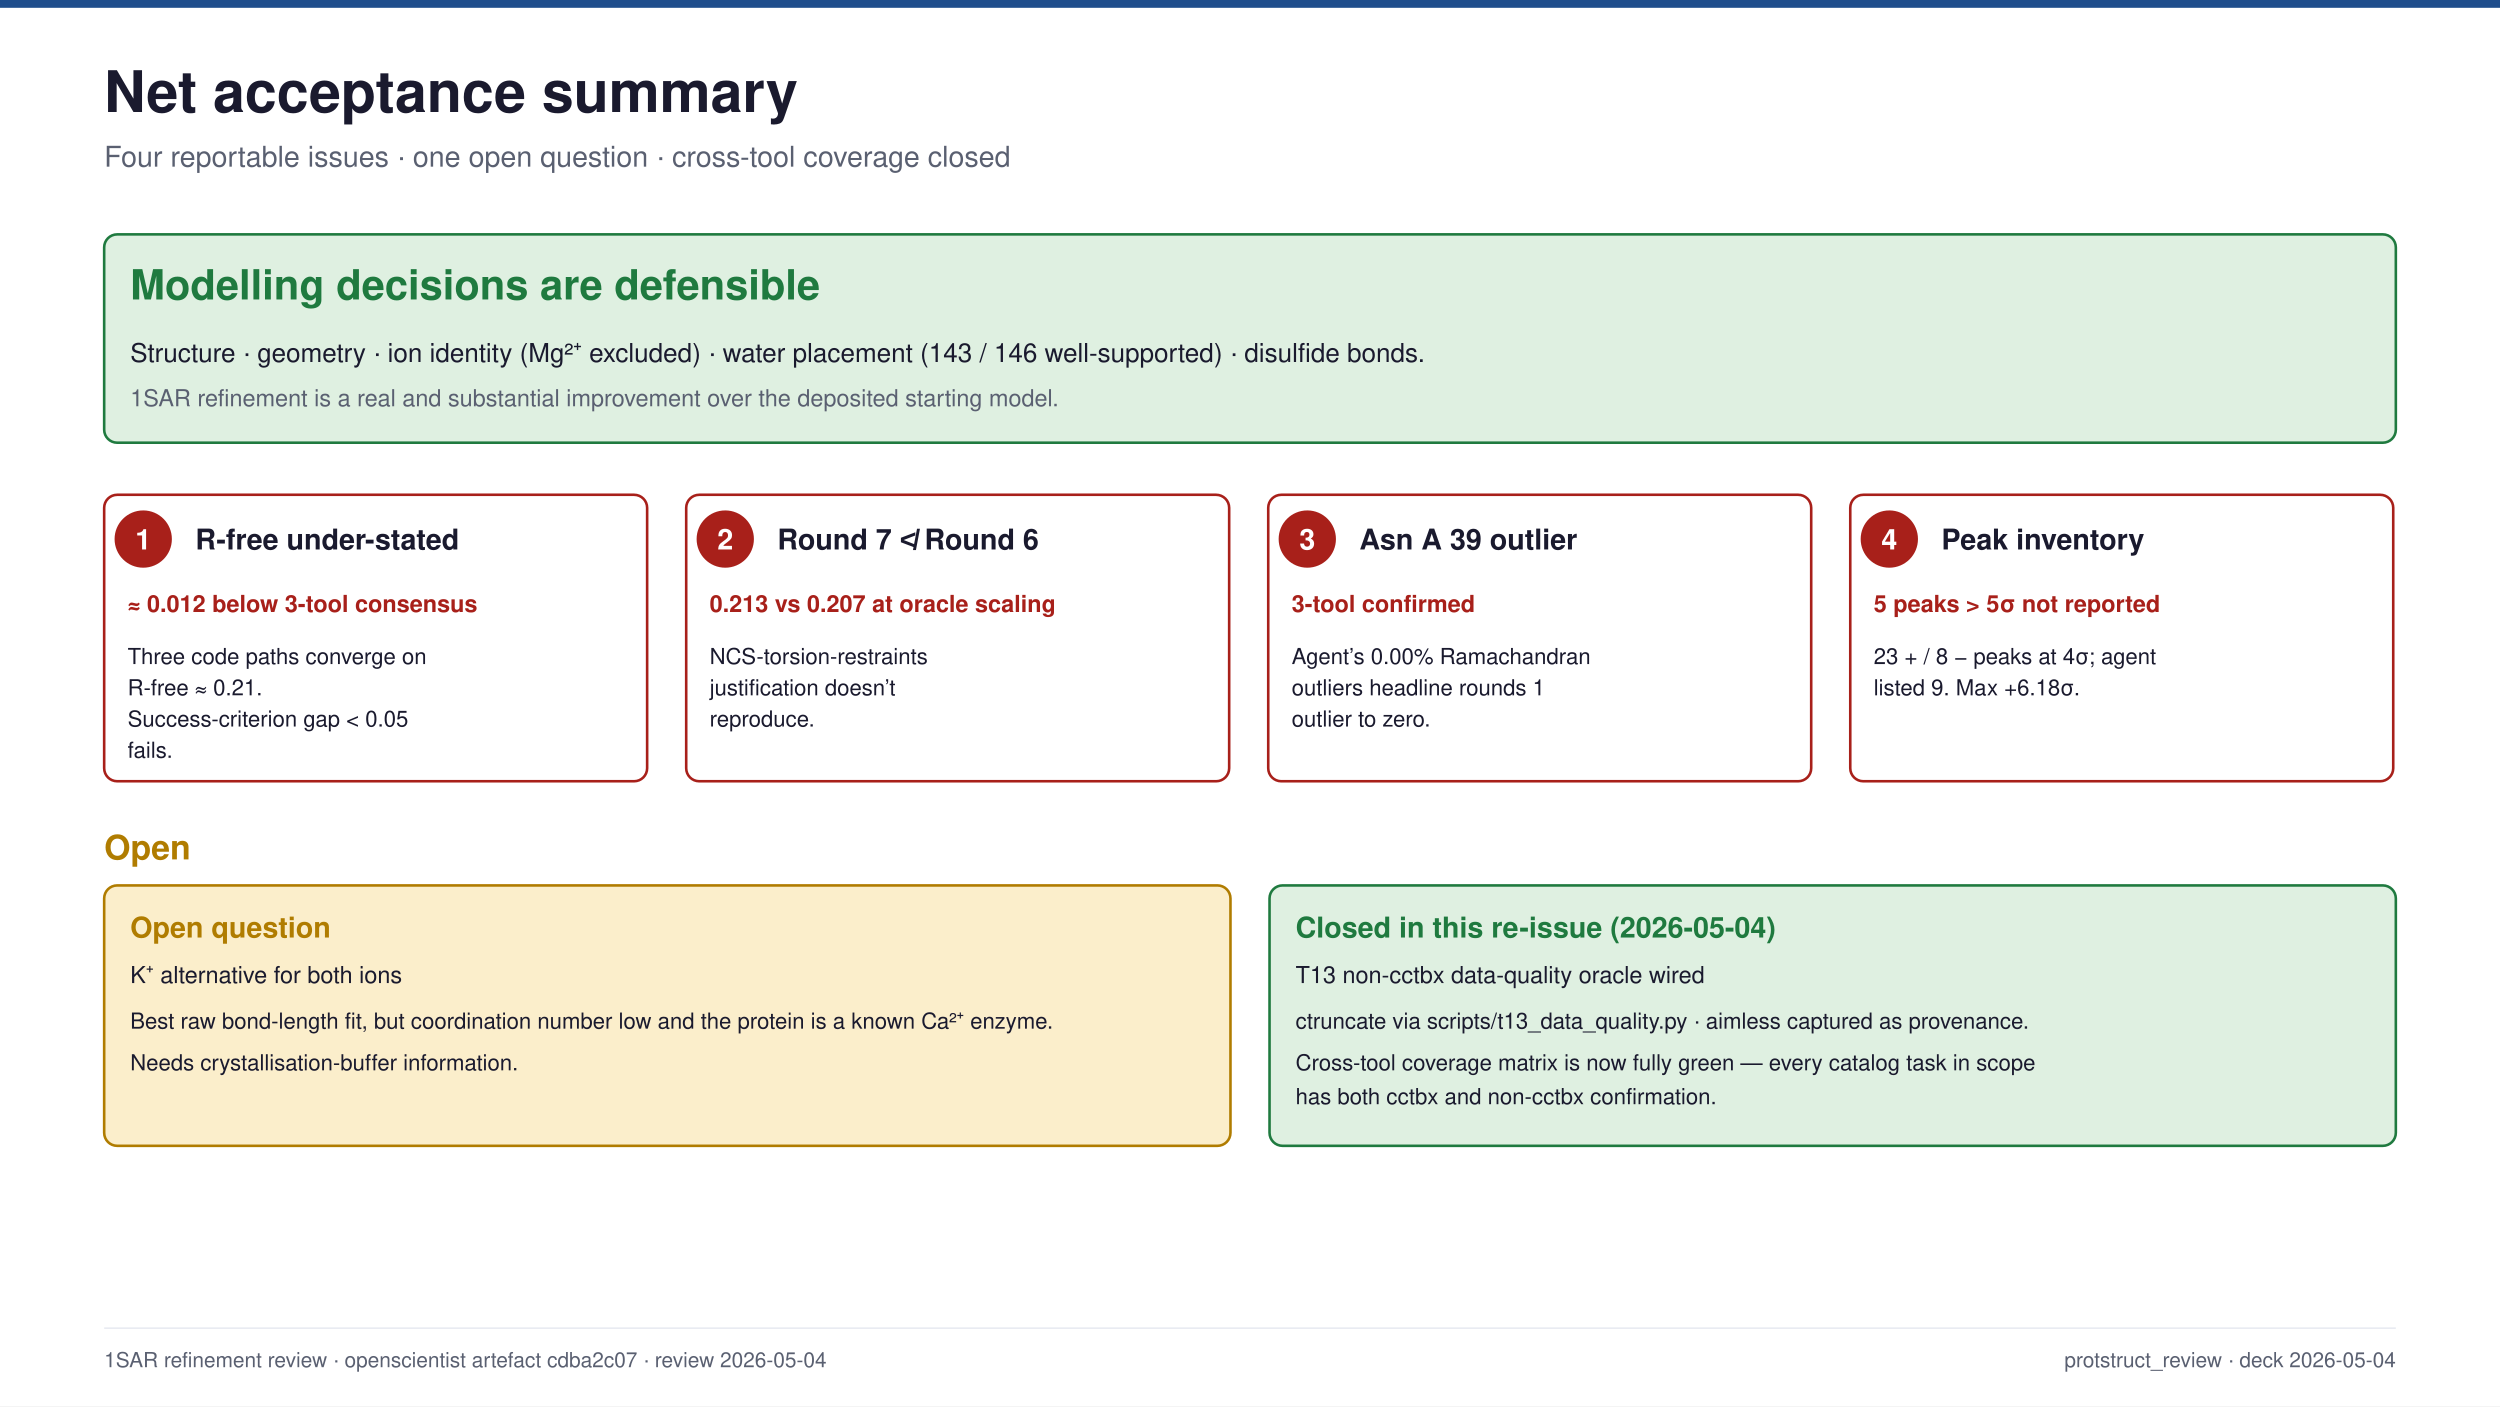
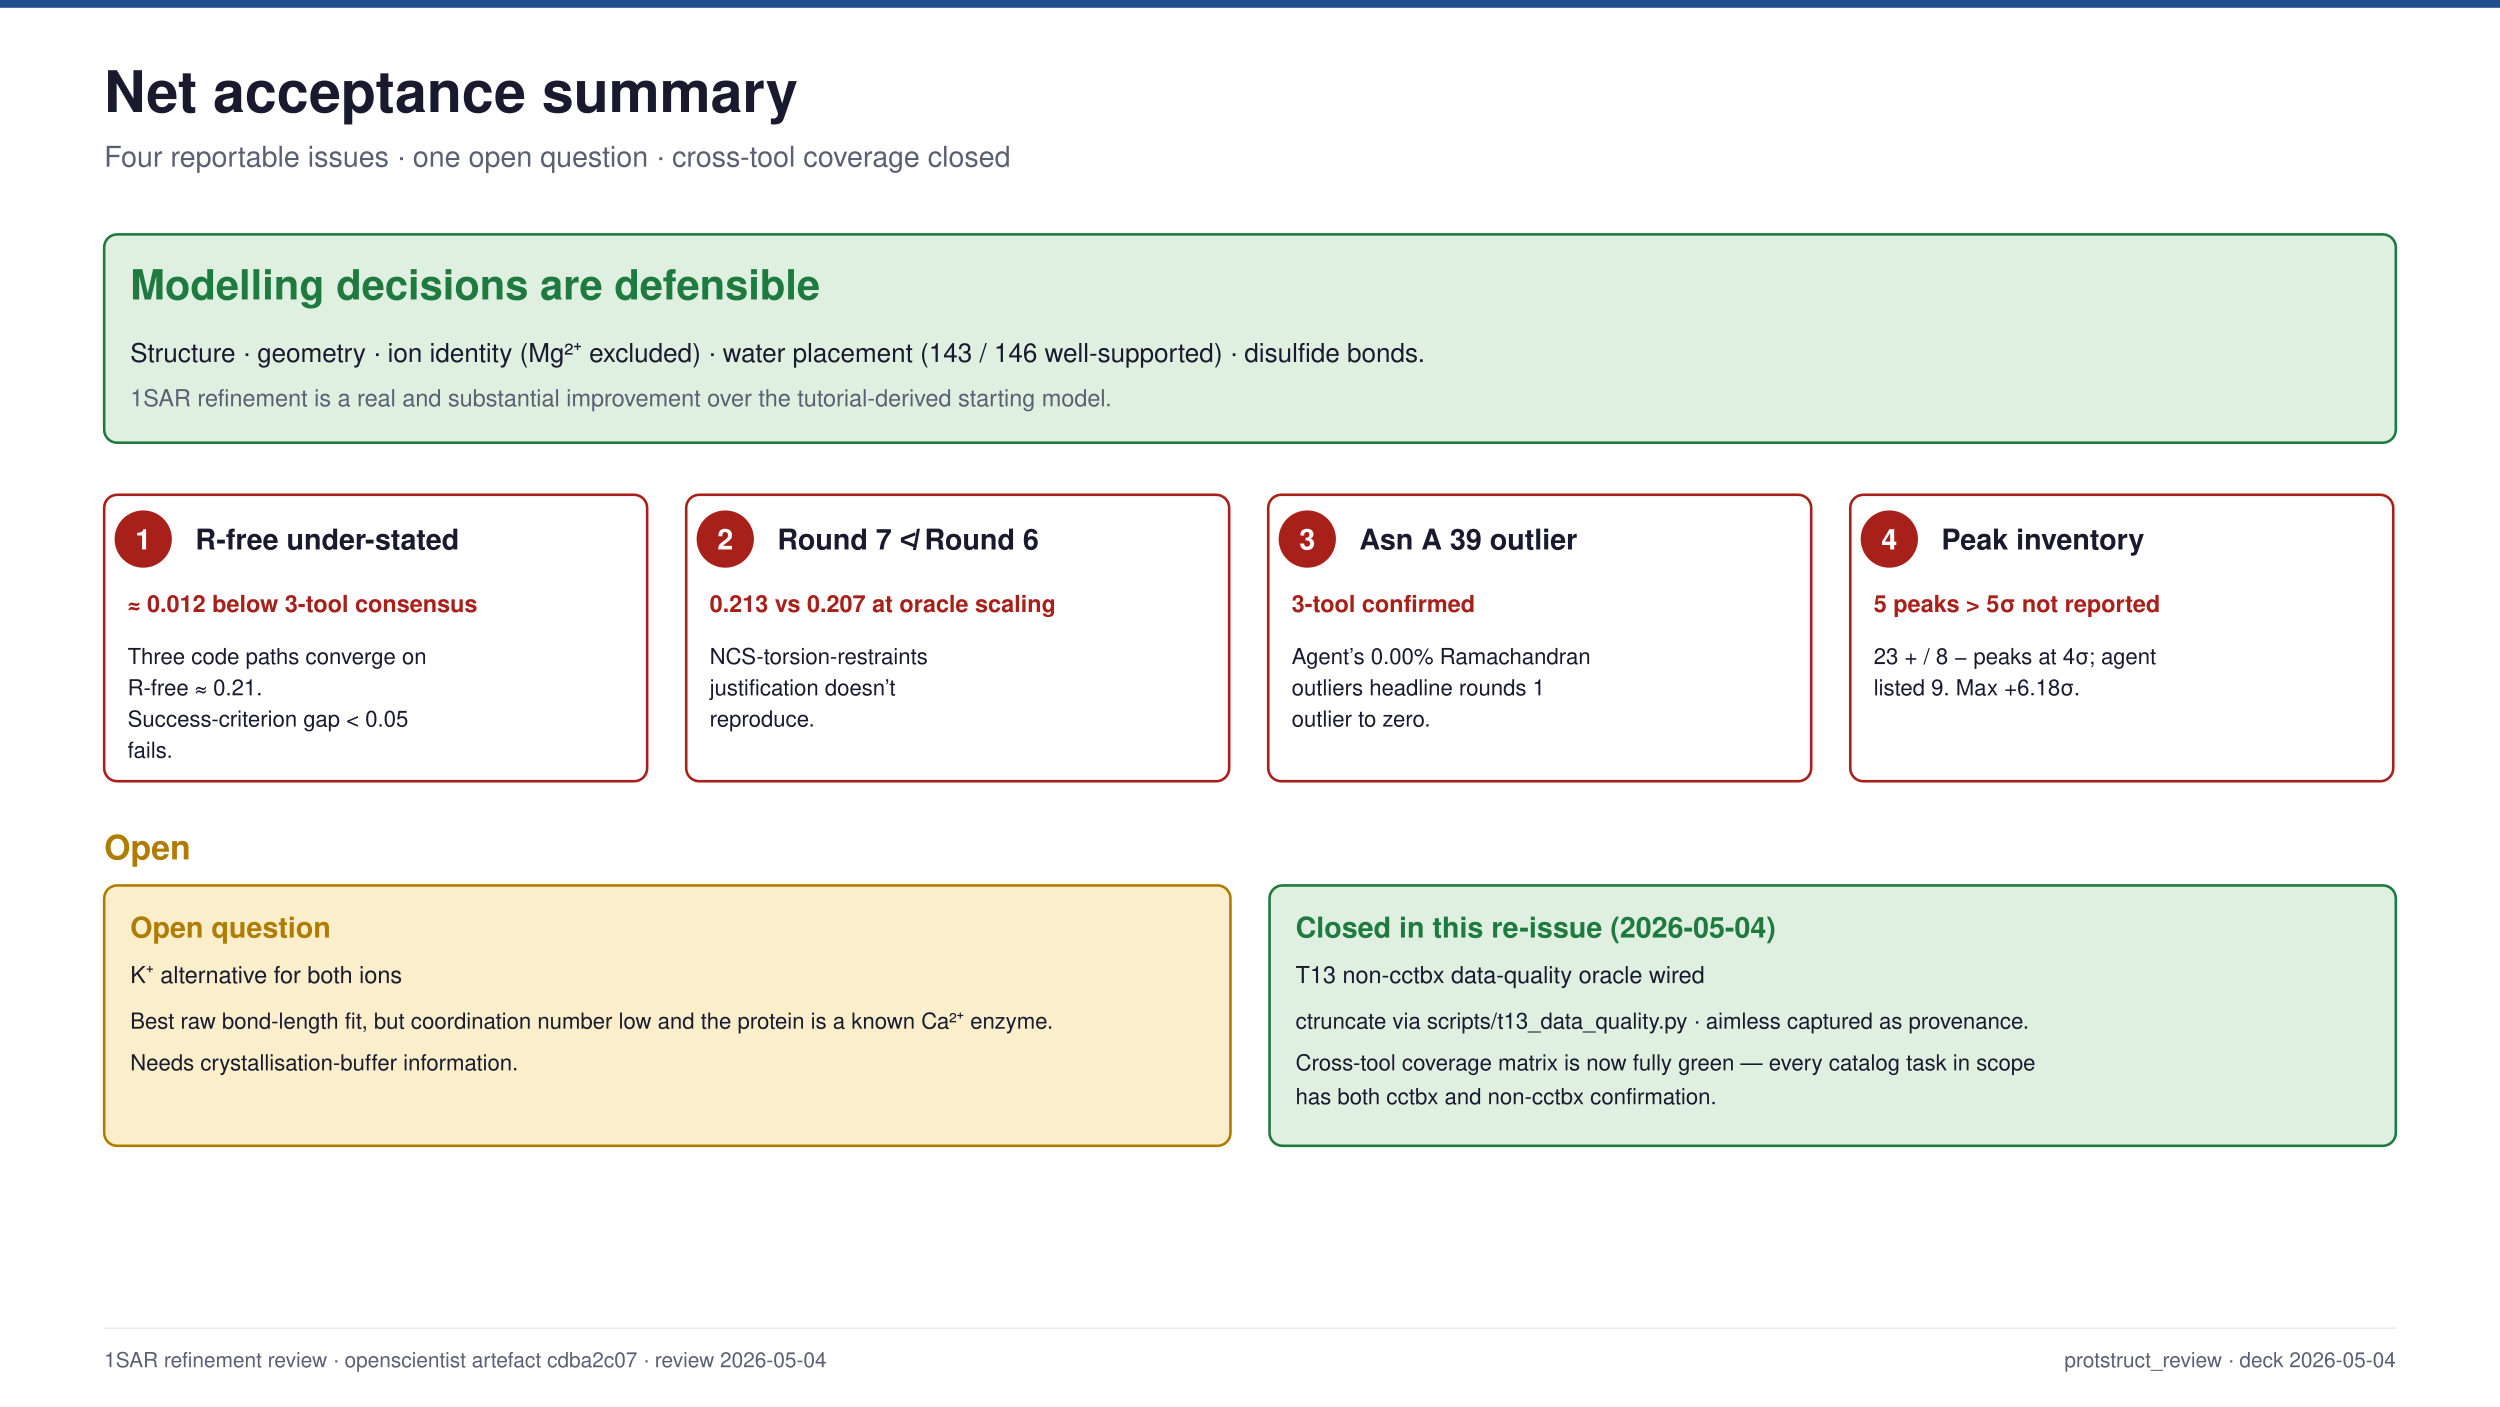
<svg xmlns="http://www.w3.org/2000/svg" width="1920" height="1080" viewBox="0 0 1920 1080" font-family="Helvetica, Arial, sans-serif">
  <rect width="100%" height="100%" fill="#ffffff" />
  <rect x="0" y="0" width="1920" height="6" fill="#1f4e8c" />
  <text x="80" y="86" font-size="44" font-weight="700" fill="#1a1a2e">Net acceptance summary</text>
  <text x="80" y="128" font-size="22" font-weight="400" fill="#5a6071">Four reportable issues · one open question · cross-tool coverage closed</text>
  <line x1="80" y1="1020" x2="1840" y2="1020" stroke="#e3e6ee" stroke-width="1" />
  <text x="80" y="1050" font-size="16" fill="#5a6071">1SAR refinement review · openscientist artefact cdba2c07 · review 2026-05-04</text>
  <text x="1840" y="1050" font-size="16" fill="#5a6071" text-anchor="end">protstruct_review · deck 2026-05-04</text>
  <rect x="80" y="180" width="1760" height="160" rx="10" fill="#dff0e1" stroke="#1f7a3f" stroke-width="2" />
  <text x="100" y="230" font-size="32" font-weight="700" fill="#1f7a3f">Modelling decisions are defensible</text>
  <text x="100" y="278" font-size="20" fill="#1a1a2e">Structure · geometry · ion identity (Mg²⁺ excluded) · water placement (143 / 146 well-supported) · disulfide bonds.</text>
-   <text x="100" y="312" font-size="18" fill="#5a6071">1SAR refinement is a real and substantial improvement over the deposited starting model.</text>
+   <text x="100" y="312" font-size="18" fill="#5a6071">1SAR refinement is a real and substantial improvement over the tutorial-derived starting model.</text>
  <rect x="80" y="380" width="417" height="220" rx="10" fill="#ffffff" stroke="#a8201a" stroke-width="2" />
  <circle cx="110" cy="414" r="22" fill="#a8201a" />
  <text x="110" y="422" font-size="22" font-weight="700" fill="#ffffff" text-anchor="middle">1</text>
  <text x="150" y="422" font-size="22" font-weight="700" fill="#1a1a2e">R-free under-stated</text>
  <text x="98" y="470" font-size="18" fill="#a8201a" font-weight="700">≈ 0.012 below 3-tool consensus</text>
  <text x="98" y="510" font-size="17" fill="#1a1a2e">Three code paths converge on</text>
  <text x="98" y="534" font-size="17" fill="#1a1a2e">R-free ≈ 0.21.</text>
  <text x="98" y="558" font-size="17" fill="#1a1a2e">Success-criterion gap &lt; 0.05</text>
  <text x="98" y="582" font-size="17" fill="#1a1a2e">fails.</text>
  <rect x="527" y="380" width="417" height="220" rx="10" fill="#ffffff" stroke="#a8201a" stroke-width="2" />
  <circle cx="557" cy="414" r="22" fill="#a8201a" />
  <text x="557" y="422" font-size="22" font-weight="700" fill="#ffffff" text-anchor="middle">2</text>
  <text x="597" y="422" font-size="22" font-weight="700" fill="#1a1a2e">Round 7 ≮ Round 6</text>
  <text x="545" y="470" font-size="18" fill="#a8201a" font-weight="700">0.213 vs 0.207 at oracle scaling</text>
  <text x="545" y="510" font-size="17" fill="#1a1a2e">NCS-torsion-restraints</text>
  <text x="545" y="534" font-size="17" fill="#1a1a2e">justification doesn’t</text>
  <text x="545" y="558" font-size="17" fill="#1a1a2e">reproduce.</text>
  <rect x="974" y="380" width="417" height="220" rx="10" fill="#ffffff" stroke="#a8201a" stroke-width="2" />
  <circle cx="1004" cy="414" r="22" fill="#a8201a" />
  <text x="1004" y="422" font-size="22" font-weight="700" fill="#ffffff" text-anchor="middle">3</text>
  <text x="1044" y="422" font-size="22" font-weight="700" fill="#1a1a2e">Asn A 39 outlier</text>
  <text x="992" y="470" font-size="18" fill="#a8201a" font-weight="700">3-tool confirmed</text>
  <text x="992" y="510" font-size="17" fill="#1a1a2e">Agent’s 0.00% Ramachandran</text>
  <text x="992" y="534" font-size="17" fill="#1a1a2e">outliers headline rounds 1</text>
  <text x="992" y="558" font-size="17" fill="#1a1a2e">outlier to zero.</text>
  <rect x="1421" y="380" width="417" height="220" rx="10" fill="#ffffff" stroke="#a8201a" stroke-width="2" />
  <circle cx="1451" cy="414" r="22" fill="#a8201a" />
  <text x="1451" y="422" font-size="22" font-weight="700" fill="#ffffff" text-anchor="middle">4</text>
  <text x="1491" y="422" font-size="22" font-weight="700" fill="#1a1a2e">Peak inventory</text>
  <text x="1439" y="470" font-size="18" fill="#a8201a" font-weight="700">5 peaks &gt; 5σ not reported</text>
  <text x="1439" y="510" font-size="17" fill="#1a1a2e">23 + / 8 − peaks at 4σ; agent</text>
  <text x="1439" y="534" font-size="17" fill="#1a1a2e">listed 9. Max +6.18σ.</text>
  <text x="80" y="660" font-size="26" font-weight="700" fill="#b07c00">Open</text>
  <rect x="80" y="680" width="865" height="200" rx="10" fill="#fbeecb" stroke="#b07c00" stroke-width="2" />
  <text x="100" y="720" font-size="22" font-weight="700" fill="#b07c00">Open question</text>
  <text x="100" y="755" font-size="18" fill="#1a1a2e">K⁺ alternative for both ions</text>
  <text x="100" y="790" font-size="17" fill="#1a1a2e">Best raw bond-length fit, but coordination number low and the protein is a known Ca²⁺ enzyme.</text>
  <text x="100" y="822" font-size="17" fill="#1a1a2e">Needs crystallisation-buffer information.</text>
  <rect x="975" y="680" width="865" height="200" rx="10" fill="#dff0e1" stroke="#1f7a3f" stroke-width="2" />
  <text x="995" y="720" font-size="22" font-weight="700" fill="#1f7a3f">Closed in this re-issue (2026-05-04)</text>
  <text x="995" y="755" font-size="18" fill="#1a1a2e">T13 non-cctbx data-quality oracle wired</text>
  <text x="995" y="790" font-size="17" fill="#1a1a2e">ctruncate via scripts/t13_data_quality.py · aimless captured as provenance.</text>
  <text x="995" y="822" font-size="17" fill="#1a1a2e">Cross-tool coverage matrix is now fully green — every catalog task in scope</text>
  <text x="995" y="848" font-size="17" fill="#1a1a2e">has both cctbx and non-cctbx confirmation.</text>
</svg>
